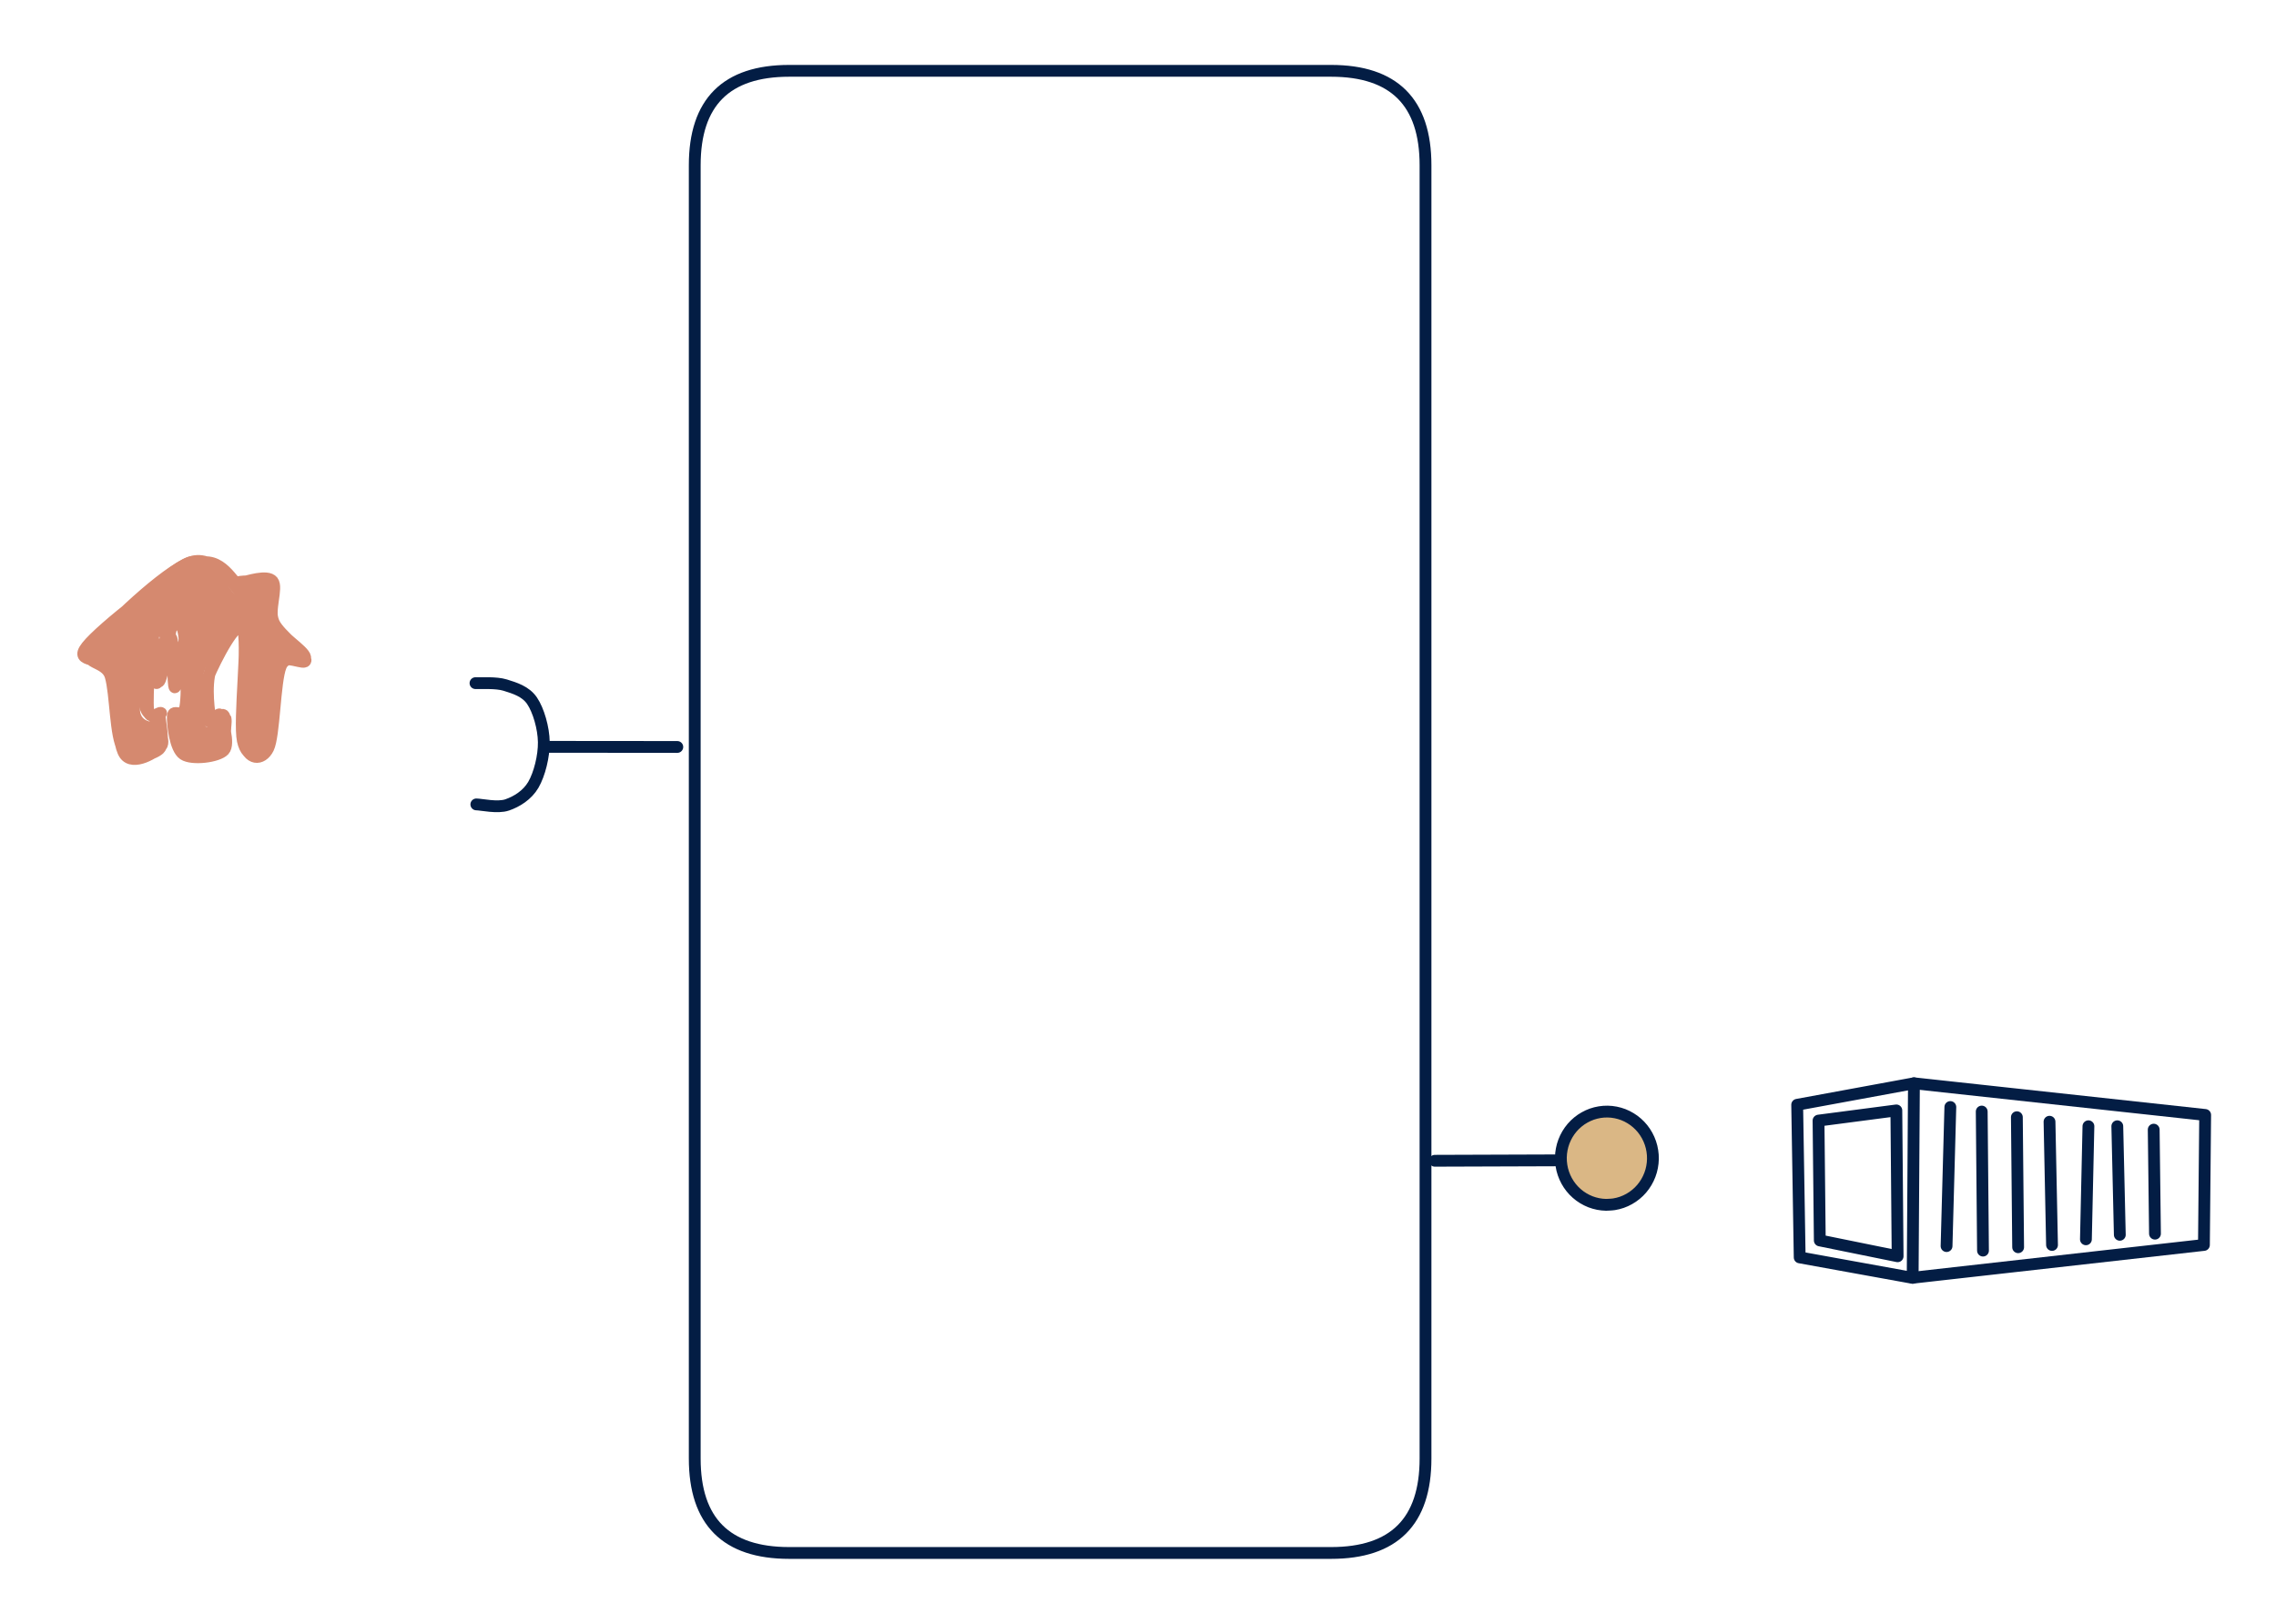
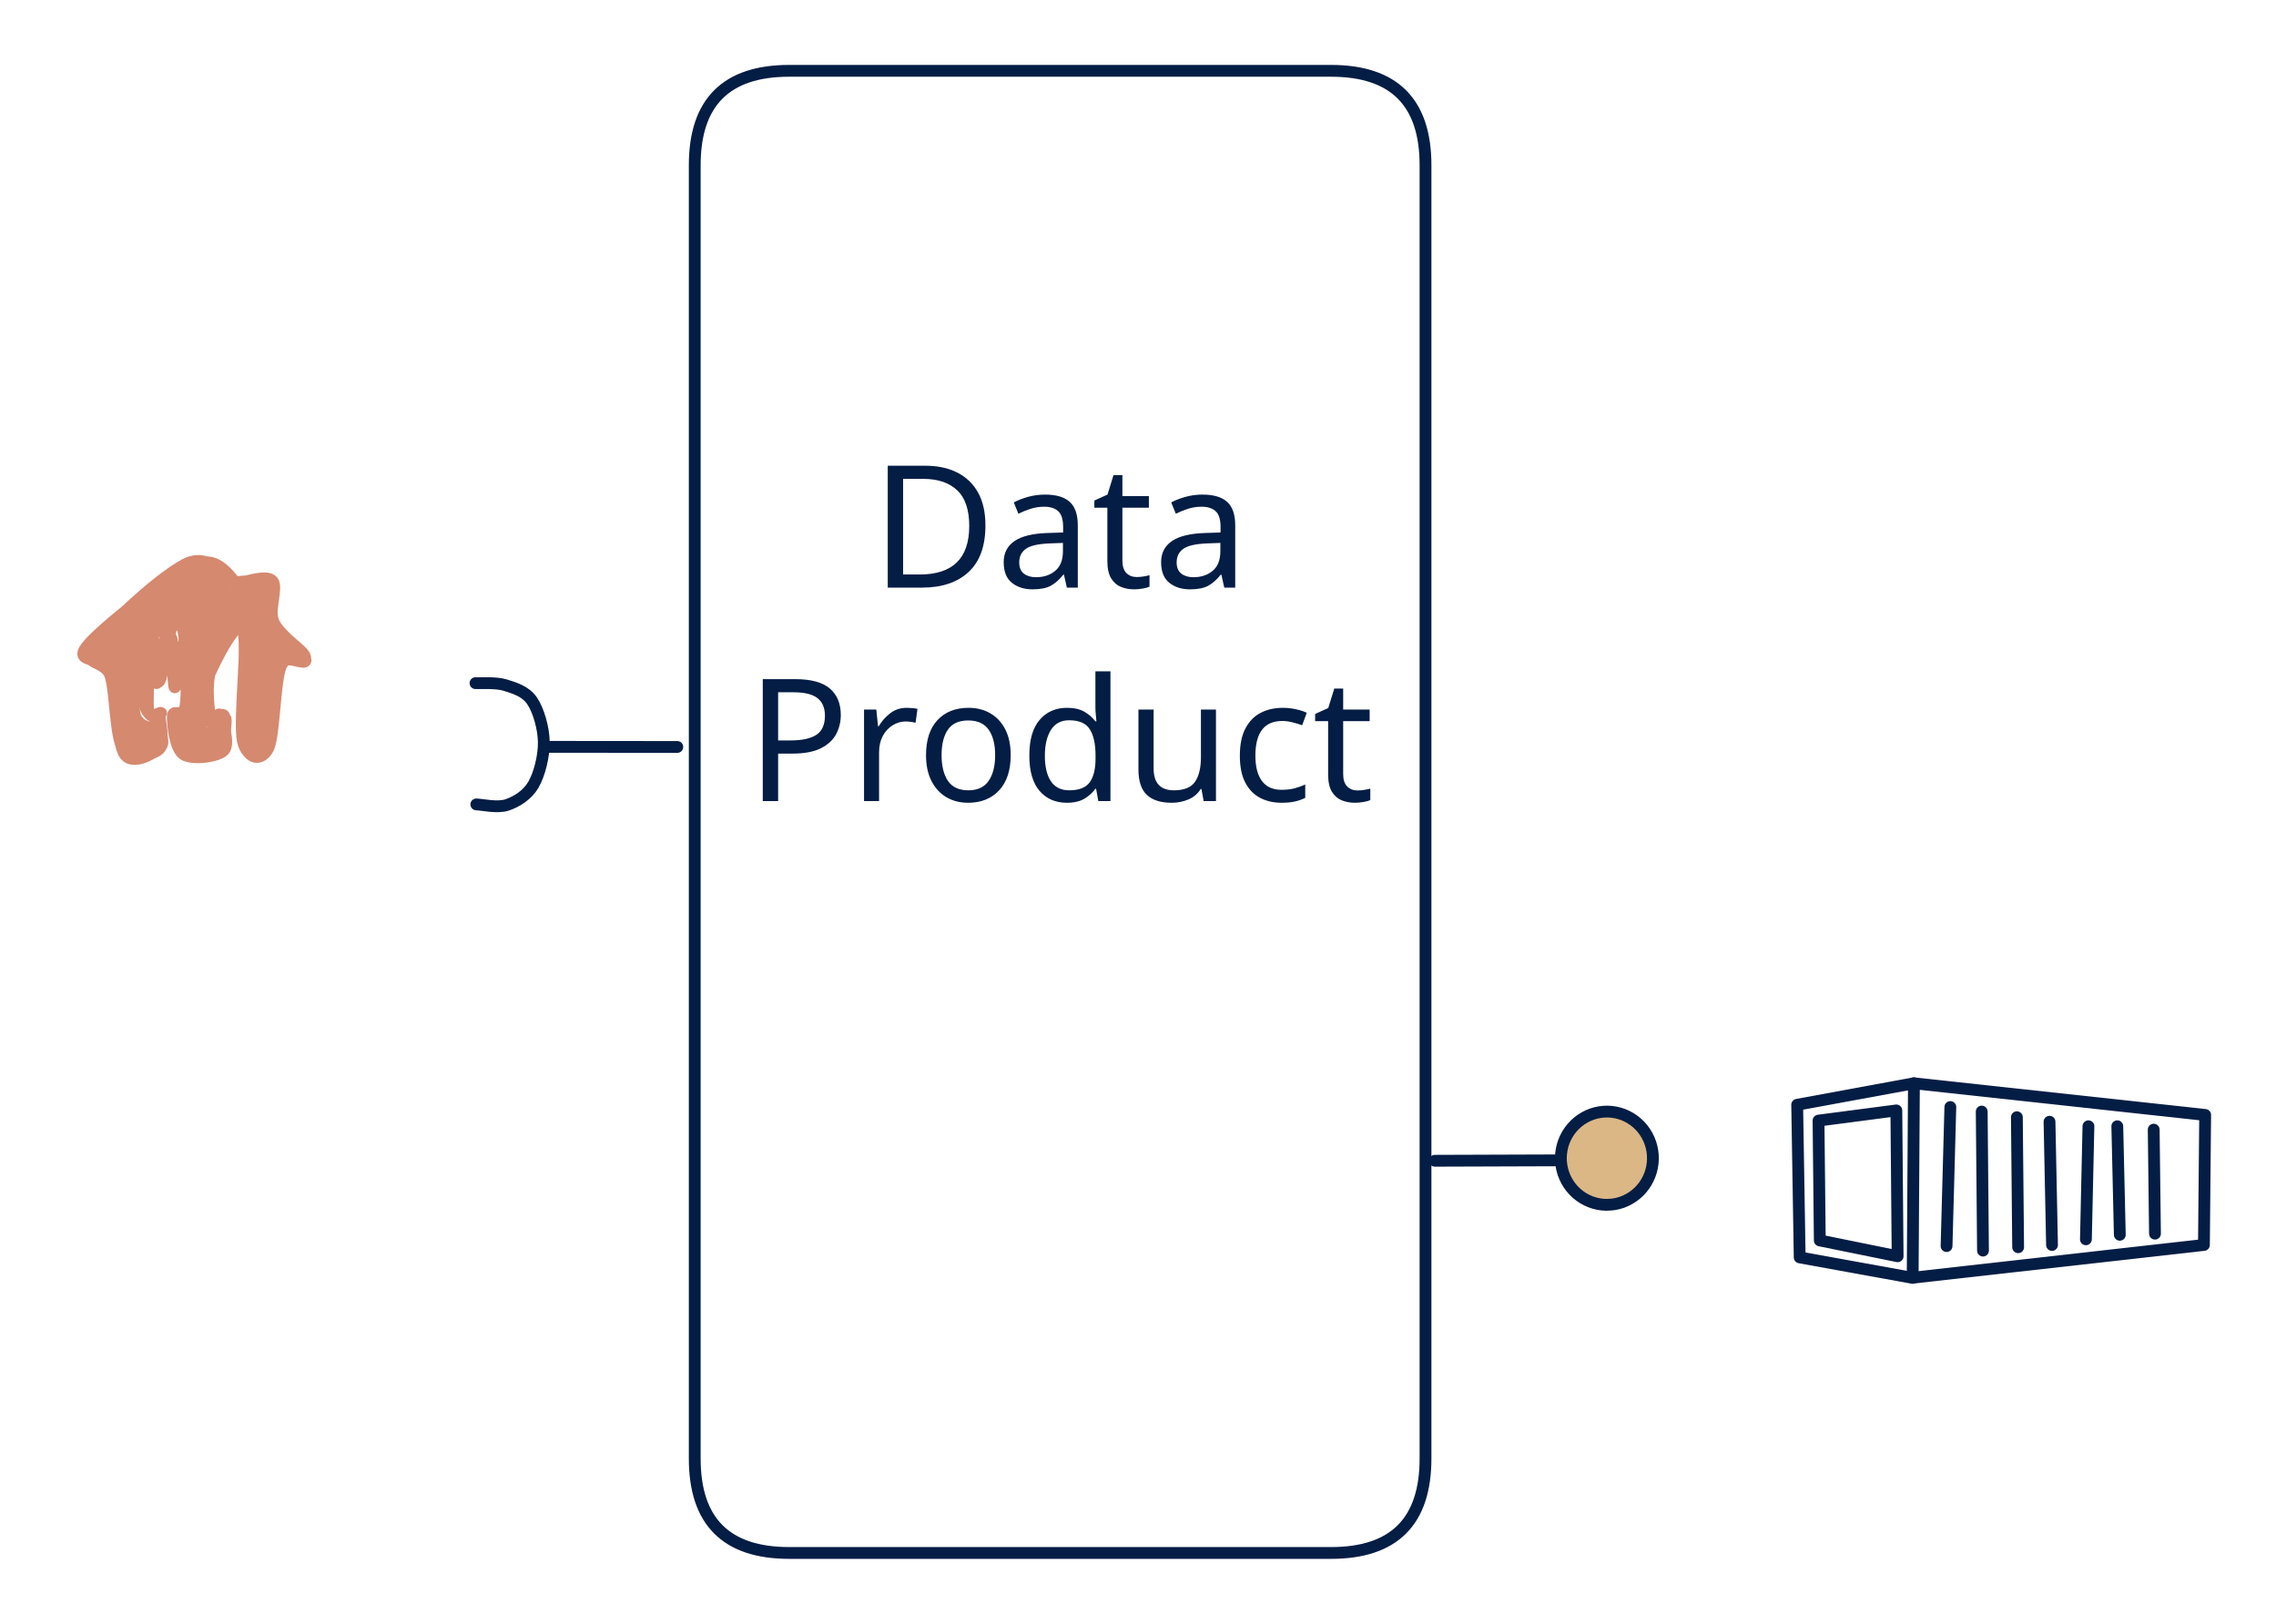
<svg xmlns="http://www.w3.org/2000/svg" version="1.1" viewBox="5808.526 3113.747 771.178 550.24" width="771.178" height="550.24">
  <g stroke-linecap="round">
    <g transform="translate(5861.916 3356.374) rotate(0 12.47356 -18.98673)" fill-rule="evenodd">
      <path d="M-0.35 2.18 C0.09 3.72, 4.12 7.88, 2.13 9.42 C0.13 10.96, -9.25 15.77, -12.33 11.42 C-15.42 7.08, -14.29 -11.17, -16.4 -16.64 C-18.52 -22.12, -29.39 -15.23, -25.02 -21.42 C-20.64 -27.6, 1.23 -50.46, 9.84 -53.75 C18.45 -57.05, 23.45 -42.35, 26.63 -41.2 C29.8 -40.04, 27.18 -46.45, 28.88 -46.82 C30.59 -47.19, 35.22 -45.74, 36.85 -43.4 C38.48 -41.06, 36.47 -36.76, 38.65 -32.79 C40.84 -28.82, 49.34 -22.07, 49.96 -19.59 C50.58 -17.11, 44.66 -22.73, 42.36 -17.9 C40.05 -13.07, 38.31 4.96, 36.12 9.37 C33.94 13.78, 30.53 14.88, 29.26 8.57 C27.99 2.26, 30.68 -24.43, 28.49 -28.5 C26.3 -32.57, 18.19 -21.12, 16.11 -15.85 C14.03 -10.58, 14.56 0.49, 16 3.12 C17.44 5.75, 23.83 -1.41, 24.77 -0.08 C25.71 1.26, 24.69 9.21, 21.65 11.13 C18.61 13.04, 9.47 13.01, 6.54 11.41 C3.61 9.82, 3.7 3.95, 4.08 1.57 C4.46 -0.82, 8.37 2.2, 8.8 -2.88 C9.22 -7.96, 7.32 -27.44, 6.62 -28.92 C5.93 -30.39, 5.23 -12.26, 4.62 -11.72 C4 -11.19, 3.52 -25.67, 2.93 -25.71 C2.33 -25.76, 1.47 -11.83, 1.05 -12 C0.63 -12.17, 1.59 -28.33, 0.42 -26.75 C-0.74 -25.17, -5.81 -7.38, -5.97 -2.52 C-6.12 2.34, -1.2 1.94, -0.5 2.41" stroke="none" stroke-width="0" fill="#d5896f" fill-rule="evenodd" />
      <path d="M-0.97 0.65 C-0.85 2.38, 2.91 8.14, 1.22 10.19 C-0.48 12.24, -8.29 17.1, -11.14 12.95 C-13.99 8.8, -13.75 -8.64, -15.89 -14.72 C-18.02 -20.8, -28.78 -17.43, -23.97 -23.55 C-19.17 -29.67, 4.26 -48.12, 12.96 -51.45 C21.65 -54.78, 25.6 -44.58, 28.19 -43.54 C30.78 -42.5, 26.68 -44.86, 28.48 -45.21 C30.28 -45.57, 37.19 -47.95, 38.99 -45.67 C40.78 -43.38, 37.42 -35.79, 39.26 -31.49 C41.1 -27.19, 49.61 -22.32, 50.02 -19.88 C50.43 -17.43, 43.81 -21.96, 41.73 -16.82 C39.64 -11.68, 39.58 6.73, 37.49 10.94 C35.4 15.16, 30.64 15.26, 29.19 8.49 C27.75 1.72, 30.8 -26.01, 28.81 -29.67 C26.82 -33.34, 19.39 -18.61, 17.26 -13.5 C15.13 -8.39, 15.15 -1.23, 16.03 1.01 C16.92 3.26, 21.78 -1.79, 22.55 -0.03 C23.32 1.73, 23.07 9.69, 20.67 11.57 C18.27 13.45, 10.52 13.02, 8.13 11.24 C5.74 9.47, 6.1 3.16, 6.33 0.93 C6.57 -1.31, 9.02 2.41, 9.54 -2.17 C10.06 -6.75, 9.83 -24.92, 9.45 -26.55 C9.07 -28.17, 8.29 -11.84, 7.24 -11.91 C6.2 -11.98, 4.45 -27.1, 3.19 -26.97 C1.93 -26.84, 0.67 -11.14, -0.32 -11.14 C-1.31 -11.15, -2.08 -28.19, -2.75 -27.01 C-3.41 -25.82, -4.9 -8.66, -4.32 -4.04 C-3.74 0.58, 0.1 0.16, 0.71 0.71 M0.72 -0.05 C0.68 1.8, 2.6 9.33, 0.54 11.21 C-1.52 13.09, -8.88 15.34, -11.62 11.23 C-14.36 7.12, -14.17 -7.65, -15.9 -13.45 C-17.62 -19.25, -26.49 -17.12, -21.98 -23.56 C-17.47 -30, 2.67 -49.09, 11.15 -52.08 C19.64 -55.08, 26.25 -42.65, 28.95 -41.53 C31.65 -40.41, 25.84 -44.97, 27.33 -45.35 C28.83 -45.73, 35.88 -46.12, 37.9 -43.79 C39.93 -41.47, 37.44 -35.55, 39.48 -31.42 C41.52 -27.29, 49.99 -21.4, 50.14 -19.01 C50.3 -16.62, 42.5 -21.93, 40.42 -17.1 C38.34 -12.26, 39.59 5.76, 37.67 10 C35.75 14.25, 30.32 15.13, 28.89 8.36 C27.45 1.58, 30.86 -26.67, 29.04 -30.66 C27.22 -34.66, 19.79 -21.04, 17.96 -15.61 C16.13 -10.18, 17.52 -0.62, 18.06 1.93 C18.6 4.48, 20.47 -1.91, 21.2 -0.29 C21.94 1.32, 24.55 9.39, 22.49 11.6 C20.42 13.82, 11.7 14.91, 8.81 12.98 C5.93 11.06, 5.07 2.75, 5.17 0.04 C5.28 -2.66, 8.69 1.24, 9.44 -3.25 C10.19 -7.75, 10.26 -25.86, 9.66 -26.94 C9.06 -28.02, 6.69 -9.81, 5.85 -9.71 C5 -9.61, 5.51 -26.05, 4.6 -26.37 C3.69 -26.69, 1.44 -11.55, 0.38 -11.65 C-0.68 -11.75, -1.17 -28.54, -1.76 -26.97 C-2.36 -25.4, -3.69 -6.55, -3.2 -2.23 C-2.7 2.1, 0.54 -1.59, 1.19 -1.02" stroke="#d5896f" stroke-width="4" fill="none" />
    </g>
  </g>
  <g stroke-linecap="round" transform="translate(6043.924 3137.747) rotate(0 123.8051 251.1225)">
    <path d="M32 0 C94.94 0, 157.88 0, 215.61 0 M32 0 C75.34 0, 118.67 0, 215.61 0 M215.61 0 C236.94 0, 247.61 10.67, 247.61 32 M215.61 0 C236.94 0, 247.61 10.67, 247.61 32 M247.61 32 C247.61 159.93, 247.61 287.85, 247.61 470.24 M247.61 32 C247.61 184.41, 247.61 336.81, 247.61 470.24 M247.61 470.24 C247.61 491.58, 236.94 502.24, 215.61 502.24 M247.61 470.24 C247.61 491.58, 236.94 502.24, 215.61 502.24 M215.61 502.24 C142.29 502.24, 68.97 502.24, 32 502.24 M215.61 502.24 C146.66 502.24, 77.71 502.24, 32 502.24 M32 502.24 C10.67 502.24, 0 491.58, 0 470.24 M32 502.24 C10.67 502.24, 0 491.58, 0 470.24 M0 470.24 C0 356.89, 0 243.53, 0 32 M0 470.24 C0 307.39, 0 144.54, 0 32 M0 32 C0 10.67, 10.67 0, 32 0 M0 32 C0 10.67, 10.67 0, 32 0" stroke="#031d44" stroke-width="4" fill="none" />
  </g>
  <g stroke-linecap="round">
    <g transform="translate(5961.087 3354.539) rotate(269.5993 20.20242 11.50673)">
      <path d="M0 0 C-0.04 1.74, -1.34 7.21, -0.25 10.44 C0.83 13.66, 2.98 17.27, 6.52 19.37 C10.05 21.46, 16.21 23.05, 20.95 23.01 C25.69 22.98, 31.74 21.29, 34.97 19.13 C38.2 16.98, 39.33 13.27, 40.35 10.08 C41.37 6.89, 40.97 1.68, 41.09 0 M0 0 C-0.04 1.74, -1.34 7.21, -0.25 10.44 C0.83 13.66, 2.98 17.27, 6.52 19.37 C10.05 21.46, 16.21 23.05, 20.95 23.01 C25.69 22.98, 31.74 21.29, 34.97 19.13 C38.2 16.98, 39.33 13.27, 40.35 10.08 C41.37 6.89, 40.97 1.68, 41.09 0" stroke="#031d44" stroke-width="4" fill="none" />
    </g>
  </g>
  <g stroke-linecap="round">
    <g transform="translate(6015.993 3344.647) rotate(269.5993 -0.1761756 22.19813)">
      <path d="M0 0 C-0.06 7.4, -0.29 37, -0.35 44.4 M0 0 C-0.06 7.4, -0.29 37, -0.35 44.4" stroke="#031d44" stroke-width="4" fill="none" />
    </g>
  </g>
  <g stroke-linecap="round">
    <g transform="translate(6314.602 3486.704) rotate(90.96151 0.4103828 20.31395)">
      <path d="M0 0 C0.14 6.77, 0.68 33.86, 0.82 40.63 M0 0 C0.14 6.77, 0.68 33.86, 0.82 40.63" stroke="#031d44" stroke-width="4" fill="none" />
    </g>
  </g>
  <g stroke-linecap="round" transform="translate(6337.191 3490.625) rotate(90.96151 15.79974 15.59455)">
    <path d="M31.6 15.59 C31.6 16.5, 31.52 17.41, 31.36 18.3 C31.2 19.19, 30.96 20.08, 30.65 20.93 C30.33 21.78, 29.94 22.61, 29.48 23.39 C29.03 24.17, 28.49 24.93, 27.9 25.62 C27.32 26.31, 26.66 26.96, 25.96 27.54 C25.26 28.12, 24.49 28.65, 23.7 29.1 C22.91 29.55, 22.06 29.94, 21.2 30.25 C20.34 30.56, 19.44 30.8, 18.54 30.95 C17.64 31.11, 16.71 31.19, 15.8 31.19 C14.89 31.19, 13.96 31.11, 13.06 30.95 C12.16 30.8, 11.26 30.56, 10.4 30.25 C9.54 29.94, 8.69 29.55, 7.9 29.1 C7.11 28.65, 6.34 28.12, 5.64 27.54 C4.94 26.96, 4.28 26.31, 3.7 25.62 C3.11 24.93, 2.57 24.17, 2.12 23.39 C1.66 22.61, 1.27 21.78, 0.95 20.93 C0.64 20.08, 0.4 19.19, 0.24 18.3 C0.08 17.41, 0 16.5, 0 15.59 C0 14.69, 0.08 13.78, 0.24 12.89 C0.4 12, 0.64 11.11, 0.95 10.26 C1.27 9.41, 1.66 8.58, 2.12 7.8 C2.57 7.02, 3.11 6.26, 3.7 5.57 C4.28 4.88, 4.94 4.23, 5.64 3.65 C6.34 3.07, 7.11 2.54, 7.9 2.09 C8.69 1.64, 9.54 1.25, 10.4 0.94 C11.26 0.63, 12.16 0.39, 13.06 0.24 C13.96 0.08, 14.89 0, 15.8 0 C16.71 0, 17.64 0.08, 18.54 0.24 C19.44 0.39, 20.34 0.63, 21.2 0.94 C22.06 1.25, 22.91 1.64, 23.7 2.09 C24.49 2.54, 25.26 3.07, 25.96 3.65 C26.66 4.23, 27.32 4.88, 27.9 5.57 C28.49 6.26, 29.03 7.02, 29.48 7.8 C29.94 8.58, 30.33 9.41, 30.65 10.26 C30.96 11.11, 31.2 12, 31.36 12.89 C31.52 13.78, 31.56 15.14, 31.6 15.59 C31.64 16.05, 31.64 15.14, 31.6 15.59" stroke="none" stroke-width="0" fill="#dab785" />
    <path d="M31.6 15.59 C31.6 16.5, 31.52 17.41, 31.36 18.3 C31.2 19.19, 30.96 20.08, 30.65 20.93 C30.33 21.78, 29.94 22.61, 29.48 23.39 C29.03 24.17, 28.49 24.93, 27.9 25.62 C27.32 26.31, 26.66 26.96, 25.96 27.54 C25.26 28.12, 24.49 28.65, 23.7 29.1 C22.91 29.55, 22.06 29.94, 21.2 30.25 C20.34 30.56, 19.44 30.8, 18.54 30.95 C17.64 31.11, 16.71 31.19, 15.8 31.19 C14.89 31.19, 13.96 31.11, 13.06 30.95 C12.16 30.8, 11.26 30.56, 10.4 30.25 C9.54 29.94, 8.69 29.55, 7.9 29.1 C7.11 28.65, 6.34 28.12, 5.64 27.54 C4.94 26.96, 4.28 26.31, 3.7 25.62 C3.11 24.93, 2.57 24.17, 2.12 23.39 C1.66 22.61, 1.27 21.78, 0.95 20.93 C0.64 20.08, 0.4 19.19, 0.24 18.3 C0.08 17.41, 0 16.5, 0 15.59 C0 14.69, 0.08 13.78, 0.24 12.89 C0.4 12, 0.64 11.11, 0.95 10.26 C1.27 9.41, 1.66 8.58, 2.12 7.8 C2.57 7.02, 3.11 6.26, 3.7 5.57 C4.28 4.88, 4.94 4.23, 5.64 3.65 C6.34 3.07, 7.11 2.54, 7.9 2.09 C8.69 1.64, 9.54 1.25, 10.4 0.94 C11.26 0.63, 12.16 0.39, 13.06 0.24 C13.96 0.08, 14.89 0, 15.8 0 C16.71 0, 17.64 0.08, 18.54 0.24 C19.44 0.39, 20.34 0.63, 21.2 0.94 C22.06 1.25, 22.91 1.64, 23.7 2.09 C24.49 2.54, 25.26 3.07, 25.96 3.65 C26.66 4.23, 27.32 4.88, 27.9 5.57 C28.49 6.26, 29.03 7.02, 29.48 7.8 C29.94 8.58, 30.33 9.41, 30.65 10.26 C30.96 11.11, 31.2 12, 31.36 12.89 C31.52 13.78, 31.56 15.14, 31.6 15.59 C31.64 16.05, 31.64 15.14, 31.6 15.59" stroke="#031d44" stroke-width="4" fill="none" />
  </g>
  <g stroke-linecap="round">
    <g transform="translate(6424.697 3493.476) rotate(0 13.39865 21.26245)">
      <path d="M0 0 C0.11 10.08, 0.21 20.16, 0.43 40.61 M0 0 C0.11 10.78, 0.23 21.56, 0.43 40.61 M0.43 40.61 C9.3 42.41, 18.18 44.22, 26.8 45.97 M0.43 40.61 C6.85 41.92, 13.28 43.22, 26.8 45.97 M26.8 45.97 C26.69 33.68, 26.59 21.39, 26.37 -3.45 M26.8 45.97 C26.7 34.66, 26.6 23.35, 26.37 -3.45 M26.37 -3.45 C20.9 -2.73, 15.43 -2.02, 0 0 M26.37 -3.45 C16.85 -2.2, 7.33 -0.96, 0 0" stroke="#031d44" stroke-width="4" fill="none" />
    </g>
  </g>
  <g stroke-linecap="round">
    <g transform="translate(6417.466 3488.112) rotate(0 19.77896 25.68963)">
      <path d="M0 0 C0.2 12.42, 0.41 24.84, 0.85 51.72 M0 0 C0.24 14.35, 0.47 28.7, 0.85 51.72 M0.85 51.72 C16.14 54.49, 31.42 57.26, 39.13 58.66 M0.85 51.72 C15.23 54.33, 29.6 56.93, 39.13 58.66 M39.13 58.66 C39.25 40.4, 39.37 22.14, 39.56 -7.28 M39.13 58.66 C39.25 39.76, 39.38 20.85, 39.56 -7.28 M39.56 -7.28 C29.87 -5.5, 20.17 -3.71, 0 0 M39.56 -7.28 C28.18 -5.19, 16.8 -3.09, 0 0" stroke="#031d44" stroke-width="4" fill="none" />
    </g>
  </g>
  <g stroke-linecap="round">
    <g transform="translate(6457.024 3480.833) rotate(0 49.12839 32.94722)">
      <path d="M0 0 C28.65 3.11, 57.31 6.23, 98.68 10.73 M0 0 C34.35 3.73, 68.69 7.47, 98.68 10.73 M98.68 10.73 C98.57 22.23, 98.46 33.74, 98.26 54.78 M98.68 10.73 C98.57 22.35, 98.46 33.98, 98.26 54.78 M98.26 54.78 C70.08 57.96, 41.91 61.13, -0.43 65.89 M98.26 54.78 C75.07 57.39, 51.88 60.01, -0.43 65.89" stroke="#031d44" stroke-width="4" fill="none" />
    </g>
  </g>
  <g stroke-linecap="round">
    <g transform="translate(6469.36 3488.878) rotate(0 -0.6380311 23.56109)">
      <path d="M0 0 C-0.29 10.73, -0.58 21.45, -1.28 47.12 M0 0 C-0.44 16.13, -0.87 32.25, -1.28 47.12" stroke="#031d44" stroke-width="4" fill="none" />
    </g>
  </g>
  <g stroke-linecap="round">
    <g transform="translate(6479.993 3490.411) rotate(0 0.212677 23.56109)">
      <path d="M0 0 C0.14 15.64, 0.28 31.28, 0.43 47.12 M0 0 C0.16 17.68, 0.32 35.36, 0.43 47.12" stroke="#031d44" stroke-width="4" fill="none" />
    </g>
  </g>
  <g stroke-linecap="round">
    <g transform="translate(6491.903 3492.326) rotate(0 0.212677 22.02866)">
      <path d="M0 0 C0.12 12.69, 0.25 25.39, 0.43 44.06 M0 0 C0.09 9.21, 0.18 18.41, 0.43 44.06" stroke="#031d44" stroke-width="4" fill="none" />
    </g>
  </g>
  <g stroke-linecap="round">
    <g transform="translate(6502.963 3493.859) rotate(0 0.4253541 20.87934)">
      <path d="M0 0 C0.2 9.96, 0.41 19.92, 0.85 41.76 M0 0 C0.3 14.6, 0.59 29.2, 0.85 41.76" stroke="#031d44" stroke-width="4" fill="none" />
    </g>
  </g>
  <g stroke-linecap="round">
    <g transform="translate(6516.149 3495.391) rotate(0 -0.4253541 19.15536)">
      <path d="M0 0 C-0.29 12.89, -0.57 25.79, -0.85 38.31 M0 0 C-0.21 9.34, -0.41 18.67, -0.85 38.31" stroke="#031d44" stroke-width="4" fill="none" />
    </g>
  </g>
  <g stroke-linecap="round">
    <g transform="translate(6525.932 3495.391) rotate(0 0.4253541 18.38914)">
      <path d="M0 0 C0.34 14.69, 0.68 29.37, 0.85 36.78 M0 0 C0.32 13.81, 0.64 27.62, 0.85 36.78" stroke="#031d44" stroke-width="4" fill="none" />
    </g>
  </g>
  <g stroke-linecap="round">
    <g transform="translate(6538.267 3496.541) rotate(0 0.212677 17.62293)">
      <path d="M0 0 C0.11 9.21, 0.22 18.41, 0.43 35.25 M0 0 C0.11 9.3, 0.22 18.6, 0.43 35.25" stroke="#031d44" stroke-width="4" fill="none" />
    </g>
  </g>
+   <text x="6167.729" y="3312.877" font-family="Excalifont, Xiaolai, sans-serif, Segoe UI Emoji" font-size="57.854px" fill="#031d44" text-anchor="middle" style="white-space: pre;" direction="ltr" dominant-baseline="alphabetic">Data </text>
+   <text x="6167.729" y="3385.197" font-family="Excalifont, Xiaolai, sans-serif, Segoe UI Emoji" font-size="57.854px" fill="#031d44" text-anchor="middle" style="white-space: pre;" direction="ltr" dominant-baseline="alphabetic">Product</text>
</svg>
